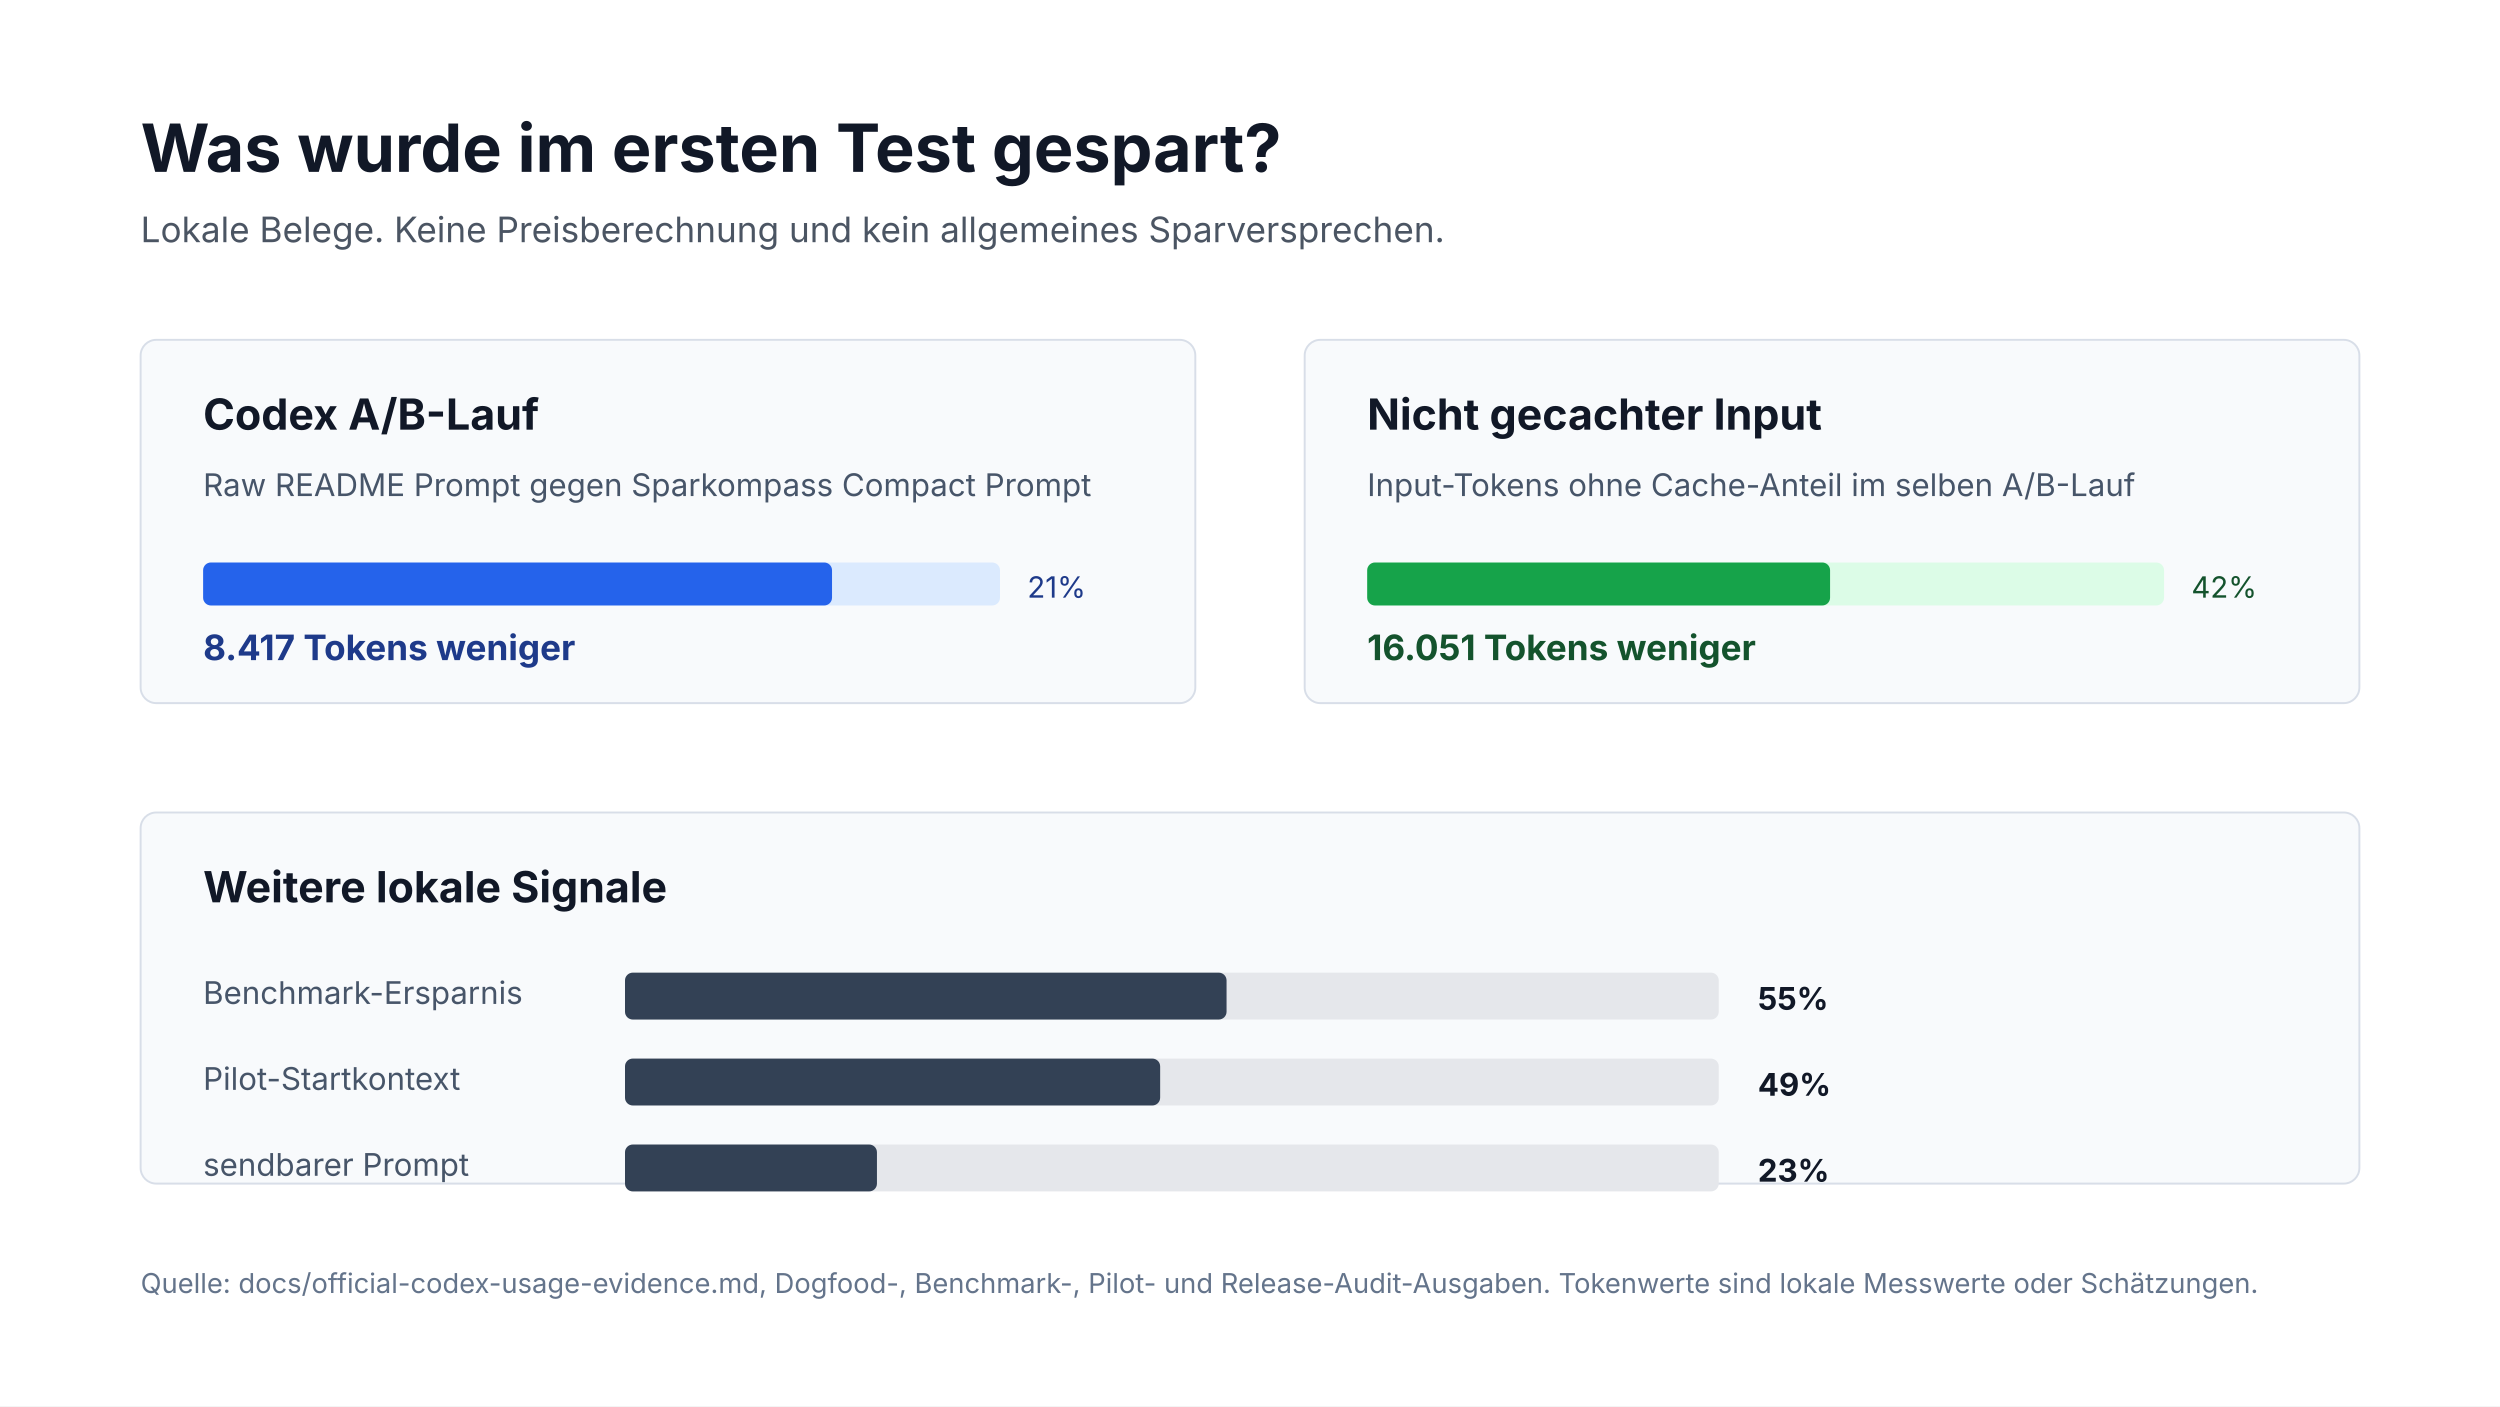
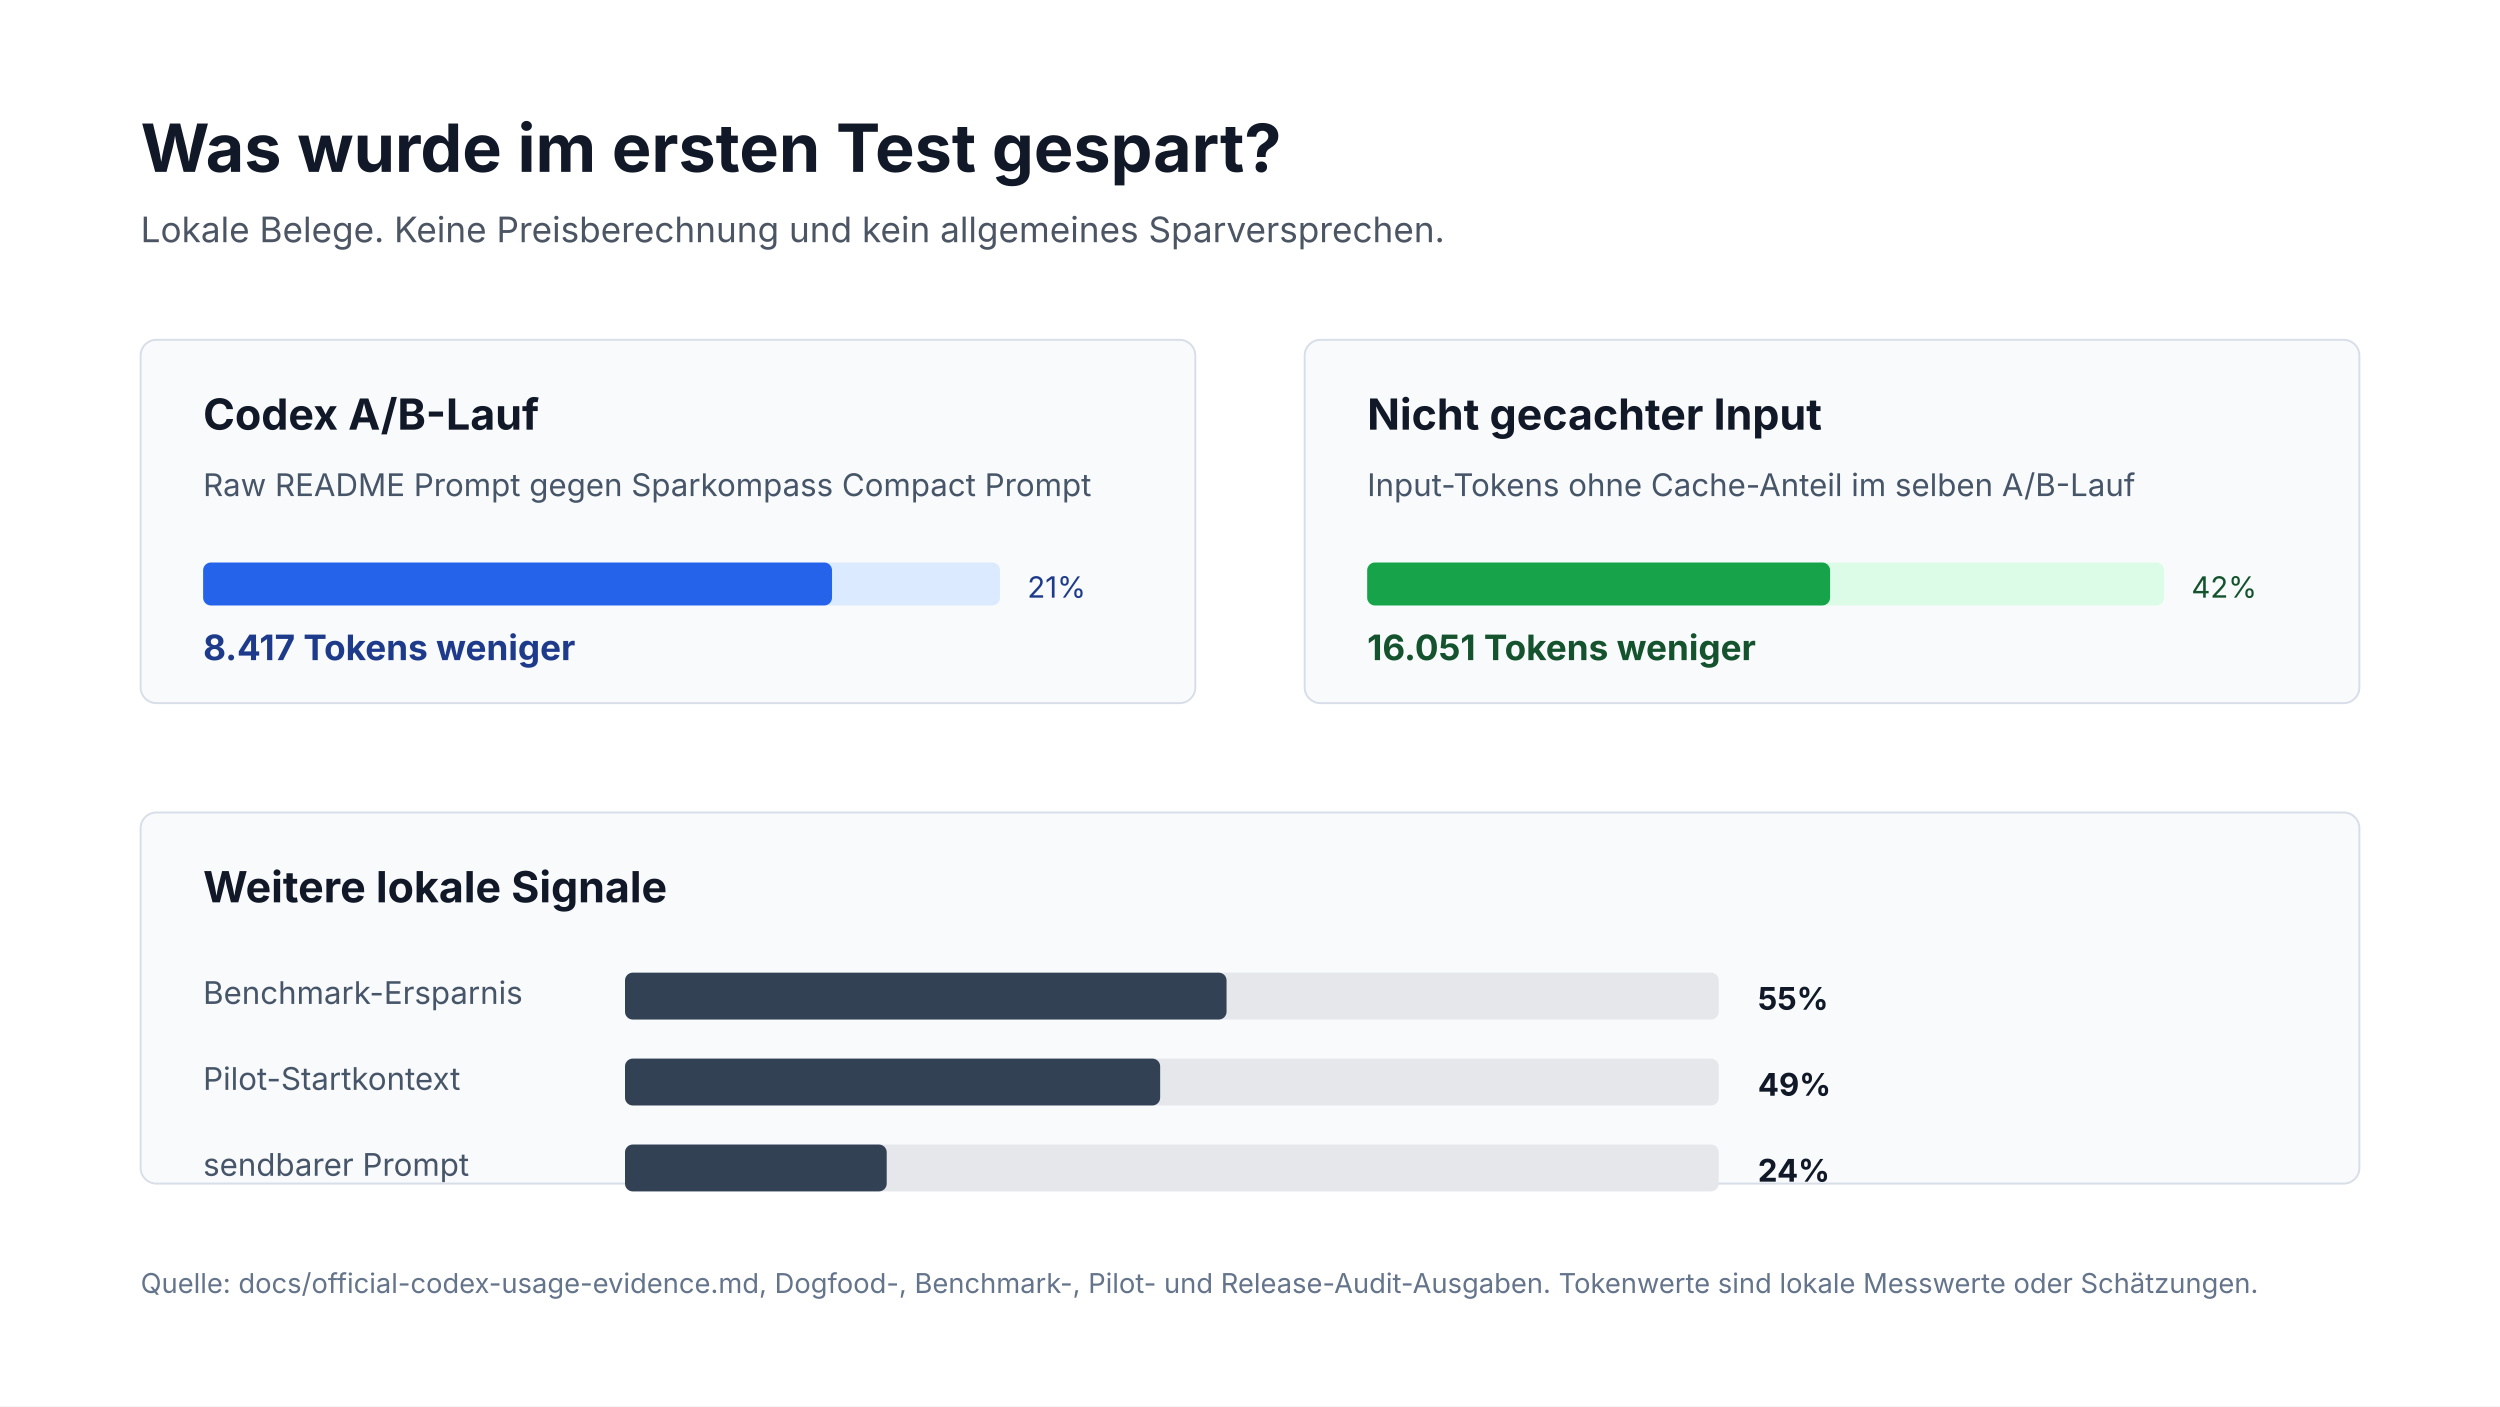
<svg xmlns="http://www.w3.org/2000/svg" width="1280" height="720" viewBox="0 0 1280 720" role="img" aria-labelledby="title desc">
  <rect width="1280" height="720" fill="#ffffff" />
  <g font-family="Inter, Arial, sans-serif">
    <text x="72" y="88" font-size="34" font-weight="700" fill="#111827">Was wurde im ersten Test gespart?</text>
    <text x="72" y="124" font-size="18" fill="#4b5563">Lokale Belege. Keine Preisberechnung und kein allgemeines Sparversprechen.</text>
    <rect x="72" y="174" width="540" height="186" rx="8" fill="#f8fafc" stroke="#d8dee8" />
    <text x="104" y="220" font-size="22" font-weight="700" fill="#111827">Codex A/B-Lauf</text>
    <text x="104" y="254" font-size="16" fill="#475569">Raw README Prompt gegen Sparkompass Compact Prompt</text>
    <rect x="104" y="288" width="408" height="22" rx="4" fill="#dbeafe" />
    <rect x="104" y="288" width="322" height="22" rx="4" fill="#2563eb" />
    <text x="526" y="306" font-size="15" fill="#1e3a8a">21%</text>
    <text x="104" y="338" font-size="18" font-weight="700" fill="#1e3a8a">8.417 Tokens weniger</text>
    <rect x="668" y="174" width="540" height="186" rx="8" fill="#f8fafc" stroke="#d8dee8" />
    <text x="700" y="220" font-size="22" font-weight="700" fill="#111827">Nicht gecachter Input</text>
    <text x="700" y="254" font-size="16" fill="#475569">Input-Tokens ohne Cache-Anteil im selben A/B-Lauf</text>
    <rect x="700" y="288" width="408" height="22" rx="4" fill="#dcfce7" />
    <rect x="700" y="288" width="237" height="22" rx="4" fill="#16a34a" />
    <text x="1122" y="306" font-size="15" fill="#14532d">42%</text>
    <text x="700" y="338" font-size="18" font-weight="700" fill="#14532d">16.051 Tokens weniger</text>
    <rect x="72" y="416" width="1136" height="190" rx="8" fill="#f8fafc" stroke="#d8dee8" />
    <text x="104" y="462" font-size="22" font-weight="700" fill="#111827">Weitere lokale Signale</text>
    <text x="104" y="514" font-size="16" fill="#475569">Benchmark-Ersparnis</text>
    <rect x="320" y="498" width="560" height="24" rx="4" fill="#e5e7eb" />
    <rect x="320" y="498" width="308" height="24" rx="4" fill="#334155" />
    <text x="900" y="517" font-size="16" font-weight="700" fill="#111827">55%</text>
    <text x="104" y="558" font-size="16" fill="#475569">Pilot-Startkontext</text>
    <rect x="320" y="542" width="560" height="24" rx="4" fill="#e5e7eb" />
    <rect x="320" y="542" width="274" height="24" rx="4" fill="#334155" />
    <text x="900" y="561" font-size="16" font-weight="700" fill="#111827">49%</text>
    <text x="104" y="602" font-size="16" fill="#475569">sendbarer Prompt</text>
    <rect x="320" y="586" width="560" height="24" rx="4" fill="#e5e7eb" />
-     <rect x="320" y="586" width="129" height="24" rx="4" fill="#334155" />
-     <text x="900" y="605" font-size="16" font-weight="700" fill="#111827">23%</text>
+     <rect x="320" y="586" width="134" height="24" rx="4" fill="#334155" />
+     <text x="900" y="605" font-size="16" font-weight="700" fill="#111827">24%</text>
    <text x="72" y="662" font-size="14" fill="#64748b">Quelle: docs/official-codex-usage-evidence.md, Dogfood-, Benchmark-, Pilot- und Release-Audit-Ausgaben. Tokenwerte sind lokale Messwerte oder Schätzungen.</text>
  </g>
</svg>
